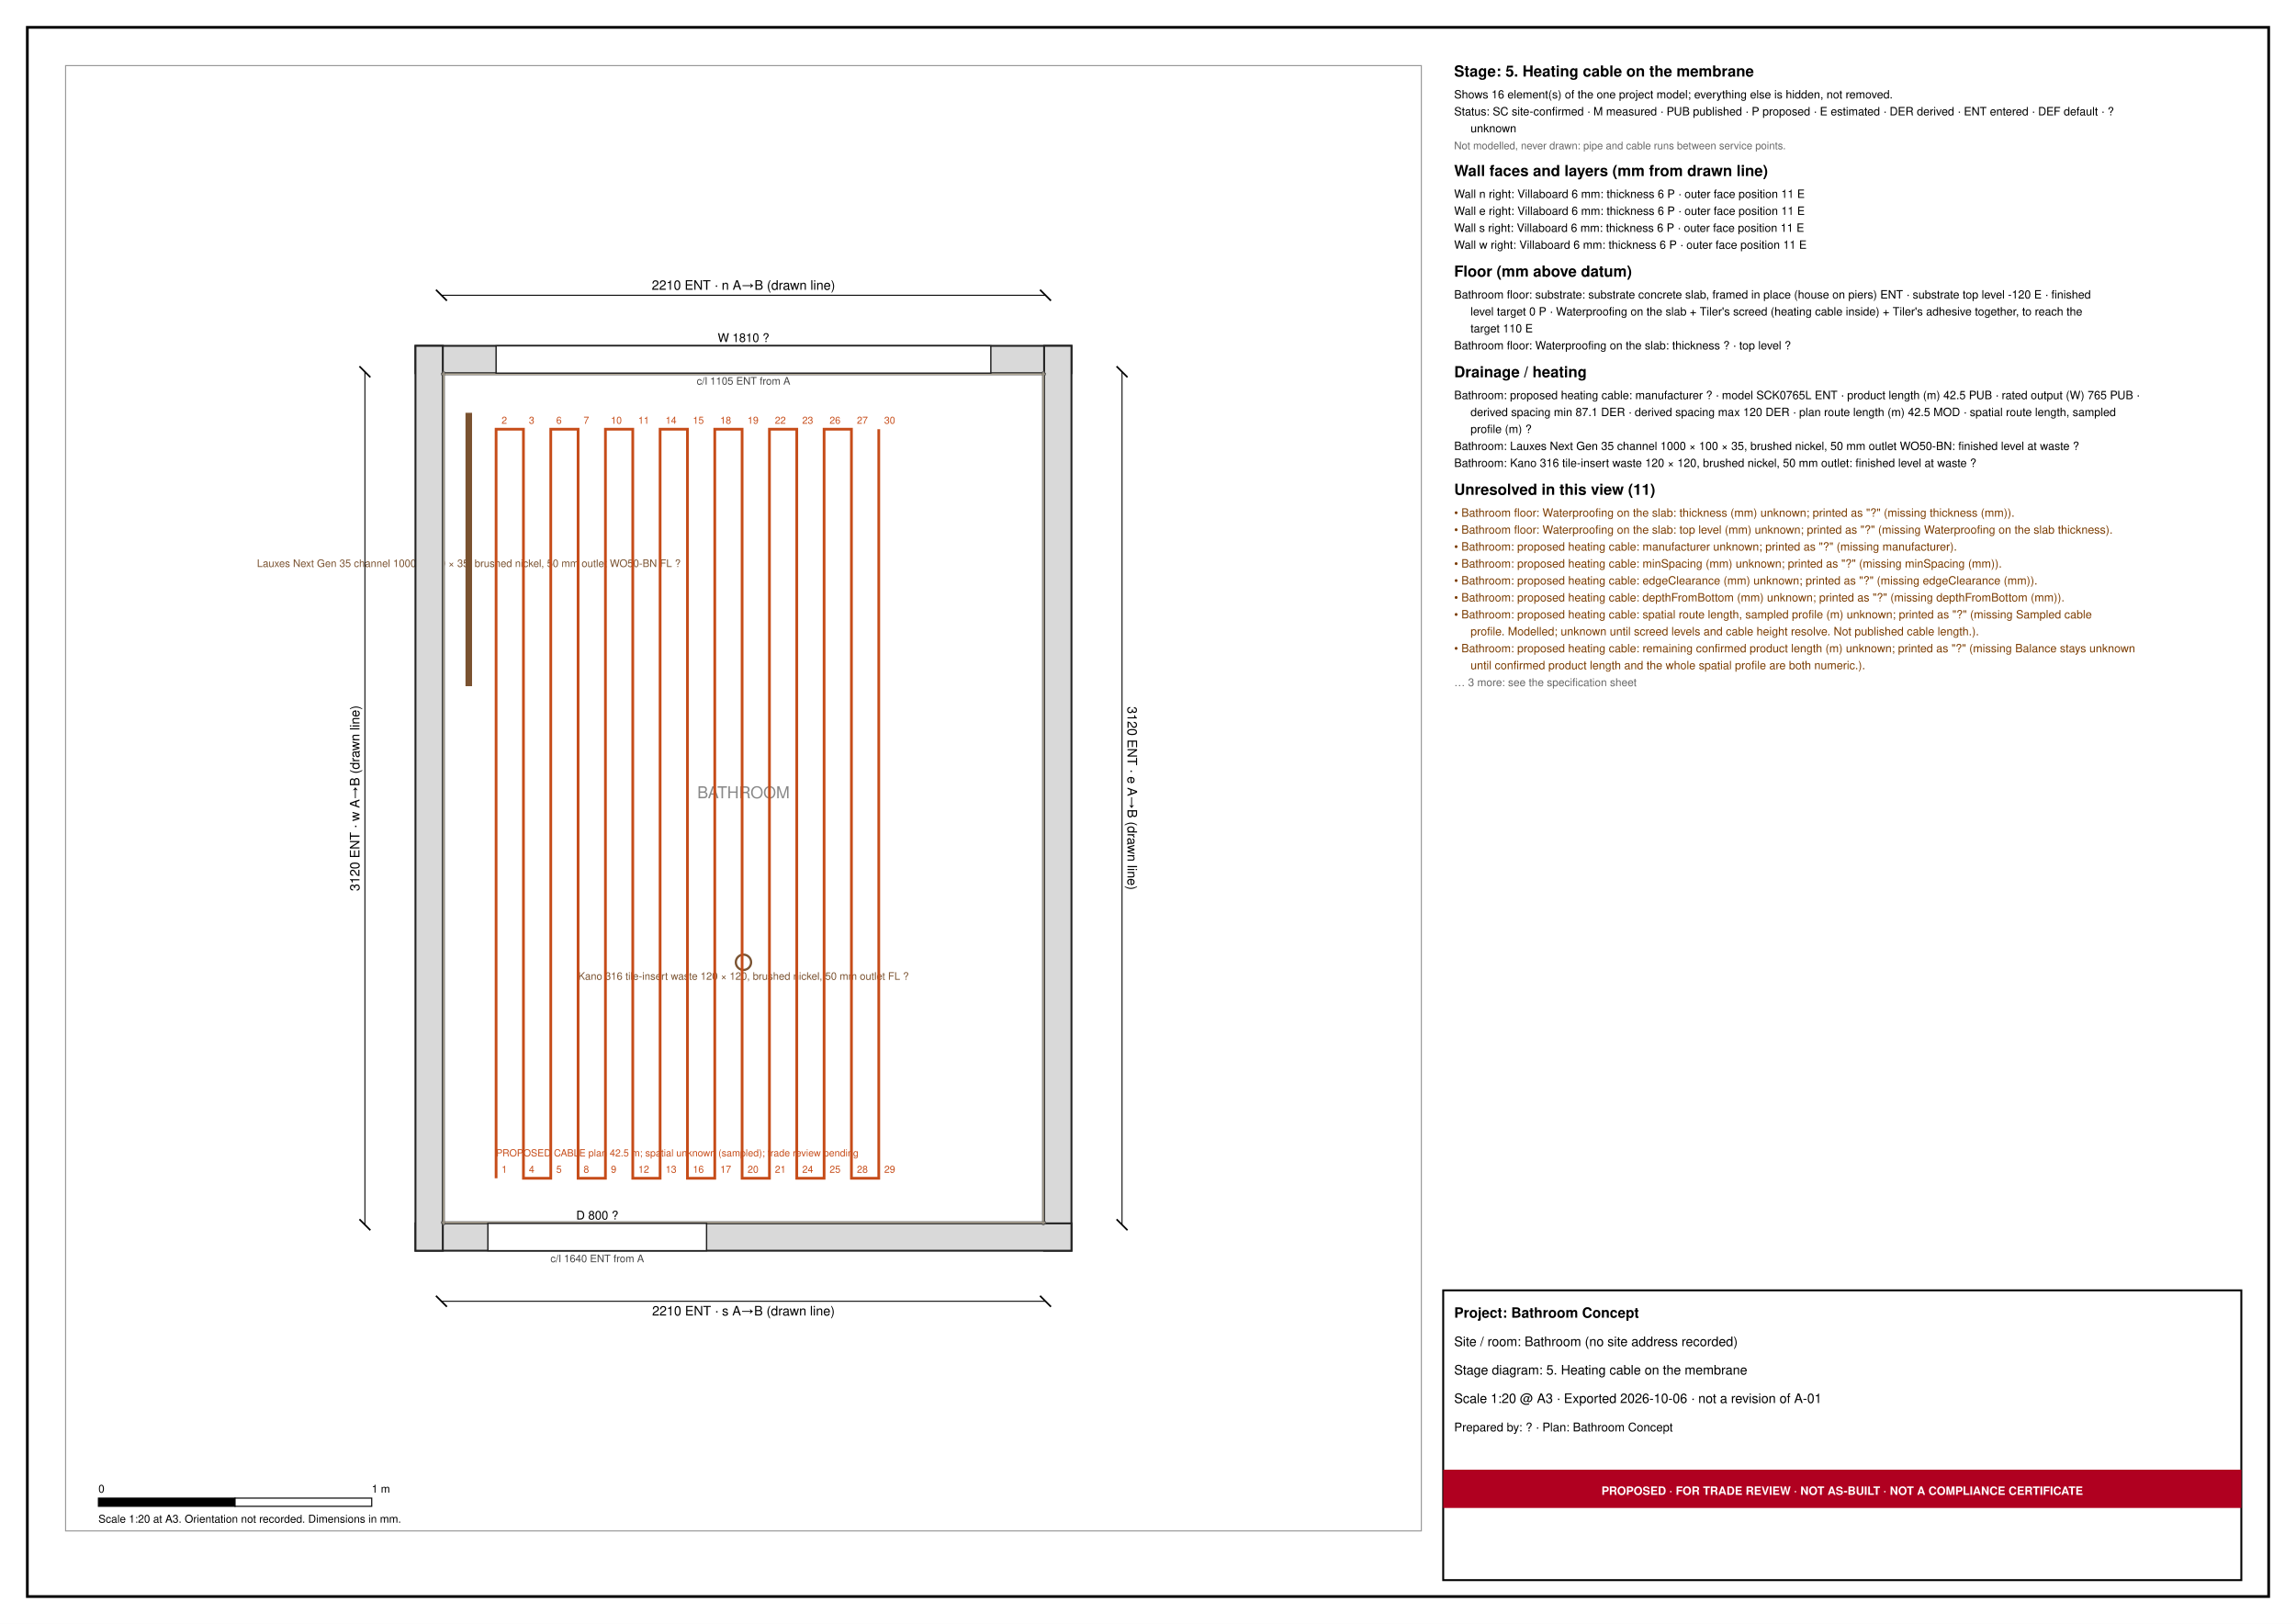
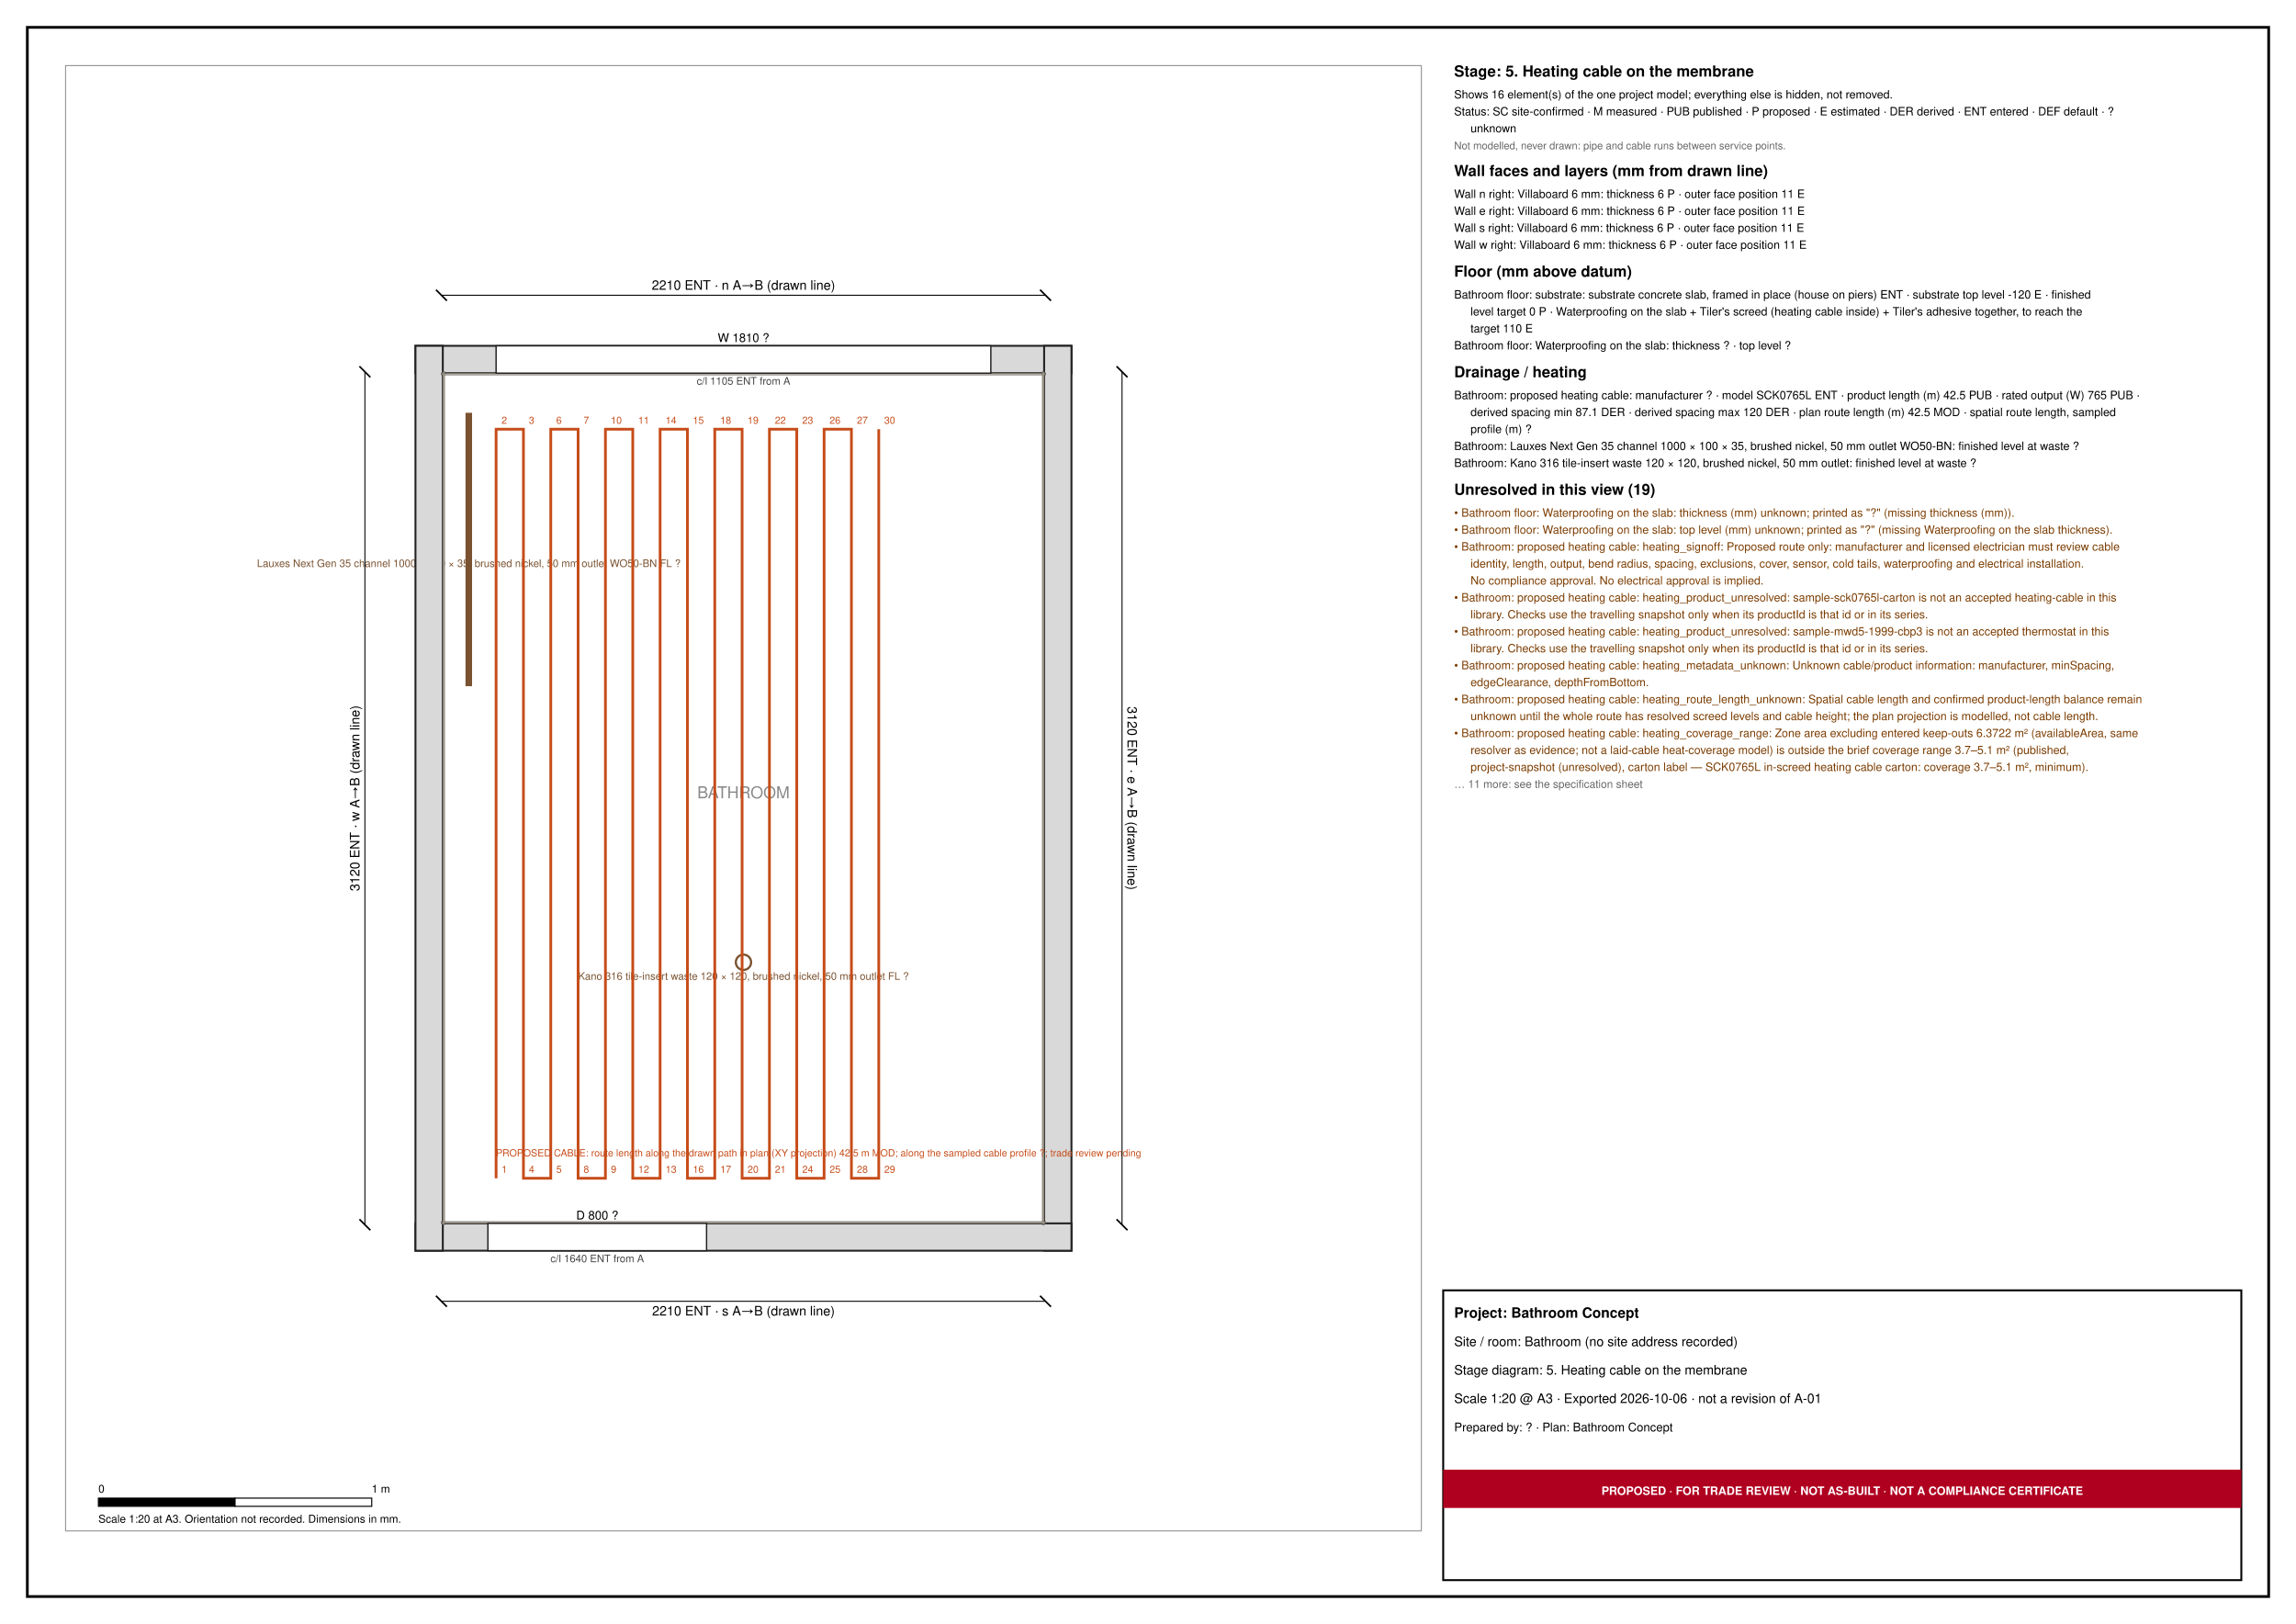
<svg xmlns="http://www.w3.org/2000/svg" width="420mm" height="297mm" viewBox="0 0 420 297" font-family="Helvetica, Arial, sans-serif" data-sheet="stage-view" data-scale="20">
  <rect width="420" height="297" fill="#fff" />
  <rect x="5" y="5" width="410" height="287" fill="none" stroke="#000" stroke-width="0.5" />
  <rect x="12" y="12" width="248" height="268" fill="none" stroke="#999" stroke-width="0.2" />
  <text x="136" y="146" font-size="3" text-anchor="middle" fill="#888" data-element="room:bathroom">BATHROOM</text>
  <line x1="85.75" y1="75.5" x2="85.75" y2="125.5" stroke="#7a5230" stroke-width="1.2" data-element="room:bathroom:waste:linear_drain" />
  <text x="85.75" y="103.7" font-size="1.9" text-anchor="middle" fill="#7a5230">Lauxes Next Gen 35 channel 1000 × 100 × 35, brushed nickel, 50 mm outlet WO50-BN FL ?</text>
  <circle cx="136" cy="176" r="1.4" fill="none" stroke="#7a5230" stroke-width="0.4" data-element="room:bathroom:waste:square_waste" />
  <text x="136" y="179.2" font-size="1.9" text-anchor="middle" fill="#7a5230">Kano 316 tile-insert waste 120 × 120, brushed nickel, 50 mm outlet FL ?</text>
  <polygon points="196,68.25 76,68.25 76,63.25 196,63.25" fill="#d9d9d9" stroke="#222" stroke-width="0.35" data-element="wall:wall_n" />
  <polygon points="191,228.75 191,63.25 196,63.25 196,228.75" fill="#d9d9d9" stroke="#222" stroke-width="0.35" data-element="wall:wall_e" />
  <polygon points="76,223.75 196,223.75 196,228.75 76,228.75" fill="#d9d9d9" stroke="#222" stroke-width="0.35" data-element="wall:wall_s" />
  <polygon points="81,63.25 81,228.75 76,228.75 76,63.25" fill="#d9d9d9" stroke="#222" stroke-width="0.35" data-element="wall:wall_w" />
  <polygon points="80.75,68.25 191.25,68.25 191.25,68.55 80.75,68.55" fill="#f3e3c3" stroke="#555" stroke-width="0.15" data-element="wall:wall_n:right:wall_n_board" />
  <polygon points="191,68 191,224 190.7,224 190.7,68" fill="#f3e3c3" stroke="#555" stroke-width="0.15" data-element="wall:wall_e:right:wall_e_board" />
  <polygon points="191.25,223.75 80.75,223.75 80.75,223.45 191.25,223.45" fill="#f3e3c3" stroke="#555" stroke-width="0.15" data-element="wall:wall_s:right:wall_s_board" />
  <polygon points="81,224 81,68 81.3,68 81.3,224" fill="#f3e3c3" stroke="#555" stroke-width="0.15" data-element="wall:wall_w:right:wall_w_board" />
  <polyline points="90.75,215.5 90.75,78.5 95.75,78.5 95.75,215.5 100.75,215.5 100.75,78.5 105.75,78.5 105.75,215.5 110.75,215.5 110.75,78.5 115.75,78.5 115.75,215.5 120.75,215.5 120.75,78.5 125.75,78.5 125.75,215.5 130.75,215.5 130.75,78.5 135.75,78.5 135.75,215.5 140.75,215.5 140.75,78.5 145.75,78.5 145.75,215.5 150.75,215.5 150.75,78.5 155.75,78.5 155.75,215.5 160.75,215.5 160.75,78.5" fill="none" stroke="#c64c19" stroke-width="0.5" data-element="room:bathroom:heating" />
  <text x="91.75" y="214.5" font-size="1.8" fill="#c64c19">1</text>
  <text x="91.75" y="77.5" font-size="1.8" fill="#c64c19">2</text>
  <text x="96.75" y="77.5" font-size="1.8" fill="#c64c19">3</text>
  <text x="96.75" y="214.5" font-size="1.8" fill="#c64c19">4</text>
  <text x="101.75" y="214.5" font-size="1.8" fill="#c64c19">5</text>
  <text x="101.75" y="77.5" font-size="1.8" fill="#c64c19">6</text>
  <text x="106.75" y="77.5" font-size="1.8" fill="#c64c19">7</text>
  <text x="106.75" y="214.5" font-size="1.8" fill="#c64c19">8</text>
  <text x="111.75" y="214.5" font-size="1.8" fill="#c64c19">9</text>
  <text x="111.75" y="77.5" font-size="1.8" fill="#c64c19">10</text>
  <text x="116.75" y="77.5" font-size="1.8" fill="#c64c19">11</text>
  <text x="116.75" y="214.5" font-size="1.8" fill="#c64c19">12</text>
  <text x="121.75" y="214.5" font-size="1.8" fill="#c64c19">13</text>
  <text x="121.75" y="77.5" font-size="1.8" fill="#c64c19">14</text>
  <text x="126.75" y="77.5" font-size="1.8" fill="#c64c19">15</text>
  <text x="126.75" y="214.5" font-size="1.8" fill="#c64c19">16</text>
  <text x="131.75" y="214.5" font-size="1.8" fill="#c64c19">17</text>
  <text x="131.75" y="77.5" font-size="1.8" fill="#c64c19">18</text>
  <text x="136.75" y="77.5" font-size="1.8" fill="#c64c19">19</text>
  <text x="136.75" y="214.5" font-size="1.8" fill="#c64c19">20</text>
  <text x="141.75" y="214.5" font-size="1.8" fill="#c64c19">21</text>
  <text x="141.75" y="77.5" font-size="1.8" fill="#c64c19">22</text>
  <text x="146.75" y="77.5" font-size="1.8" fill="#c64c19">23</text>
  <text x="146.75" y="214.5" font-size="1.8" fill="#c64c19">24</text>
  <text x="151.75" y="214.5" font-size="1.8" fill="#c64c19">25</text>
  <text x="151.75" y="77.5" font-size="1.8" fill="#c64c19">26</text>
  <text x="156.75" y="77.5" font-size="1.8" fill="#c64c19">27</text>
  <text x="156.75" y="214.5" font-size="1.8" fill="#c64c19">28</text>
  <text x="161.75" y="214.5" font-size="1.8" fill="#c64c19">29</text>
  <text x="161.75" y="77.5" font-size="1.8" fill="#c64c19">30</text>
-   <text x="90.75" y="211.5" font-size="1.8" fill="#c64c19">PROPOSED CABLE plan 42.5 m; spatial unknown (sampled); trade review pending</text>
+   <text x="90.75" y="211.5" font-size="1.8" fill="#c64c19">PROPOSED CABLE: route length along the drawn path in plan (XY projection) 42.5 m MOD; along the sampled cable profile ?; trade review pending</text>
  <polygon points="90.75,63.25 181.25,63.25 181.25,68.25 90.75,68.25" fill="#fff" stroke="#222" stroke-width="0.25" data-element="opening:window_n" />
  <text x="136" y="62.55" font-size="2.2" text-anchor="middle">W 1810 ?</text>
  <text x="136" y="70.35" font-size="1.9" text-anchor="middle" fill="#444">c/l 1105 ENT from A</text>
  <polygon points="129.25,228.75 89.25,228.75 89.25,223.75 129.25,223.75" fill="#fff" stroke="#222" stroke-width="0.25" data-element="opening:door_s" />
  <text x="109.25" y="223.05" font-size="2.2" text-anchor="middle">D 800 ?</text>
  <text x="109.25" y="230.85" font-size="1.9" text-anchor="middle" fill="#444">c/l 1640 ENT from A</text>
  <line x1="80.75" y1="54" x2="191.25" y2="54" stroke="#000" stroke-width="0.18" />
  <line x1="79.75" y1="53" x2="81.75" y2="55" stroke="#000" stroke-width="0.3" />
  <line x1="190.25" y1="53" x2="192.25" y2="55" stroke="#000" stroke-width="0.3" />
  <text x="136" y="52.2" font-size="2.4" text-anchor="middle" dominant-baseline="middle" transform="rotate(0 136 52.2)" data-dim="wall_n">2210 ENT · n A→B (drawn line)</text>
  <line x1="205.25" y1="68" x2="205.25" y2="224" stroke="#000" stroke-width="0.18" />
  <line x1="204.25" y1="67" x2="206.25" y2="69" stroke="#000" stroke-width="0.3" />
  <line x1="204.25" y1="223" x2="206.25" y2="225" stroke="#000" stroke-width="0.3" />
  <text x="207.05" y="146" font-size="2.4" text-anchor="middle" dominant-baseline="middle" transform="rotate(90 207.05 146)" data-dim="wall_e">3120 ENT · e A→B (drawn line)</text>
  <line x1="191.25" y1="238" x2="80.75" y2="238" stroke="#000" stroke-width="0.18" />
  <line x1="190.25" y1="237" x2="192.25" y2="239" stroke="#000" stroke-width="0.3" />
  <line x1="79.75" y1="237" x2="81.75" y2="239" stroke="#000" stroke-width="0.3" />
  <text x="136" y="239.8" font-size="2.4" text-anchor="middle" dominant-baseline="middle" transform="rotate(360 136 239.8)" data-dim="wall_s">2210 ENT · s A→B (drawn line)</text>
  <line x1="66.75" y1="224" x2="66.75" y2="68" stroke="#000" stroke-width="0.18" />
  <line x1="65.75" y1="223" x2="67.75" y2="225" stroke="#000" stroke-width="0.3" />
  <line x1="65.75" y1="67" x2="67.75" y2="69" stroke="#000" stroke-width="0.3" />
  <text x="64.95" y="146" font-size="2.4" text-anchor="middle" dominant-baseline="middle" transform="rotate(-90 64.95 146)" data-dim="wall_w">3120 ENT · w A→B (drawn line)</text>
  <rect x="18" y="274" width="25" height="1.5" fill="#000" stroke="#000" stroke-width="0.2" />
  <rect x="43" y="274" width="25" height="1.5" fill="#fff" stroke="#000" stroke-width="0.2" />
  <text x="18" y="273" font-size="2">0</text>
  <text x="68" y="273" font-size="2">1 m</text>
  <text x="18" y="278.5" font-size="2">Scale 1:20 at A3. Orientation not recorded. Dimensions in mm.</text>
  <text x="266" y="14" font-size="2.8" font-weight="bold">Stage: 5. Heating cable on the membrane</text>
  <text x="266" y="18" font-size="2.1">Shows 16 element(s) of the one project model; everything else is hidden, not removed.</text>
  <text x="266" y="21.1" font-size="2.1">Status: SC site-confirmed · M measured · PUB published · P proposed · E estimated · DER derived · ENT entered · DEF default · ?</text>
  <text x="269" y="24.2" font-size="2.1">unknown</text>
  <text x="266" y="27.3" font-size="1.9" fill="#666">Not modelled, never drawn: pipe and cable runs between service points.</text>
  <text x="266" y="32.2" font-size="2.8" font-weight="bold">Wall faces and layers (mm from drawn line)</text>
  <text x="266" y="36.2" font-size="2.1" data-element="wall:wall_n:right:wall_n_board">Wall n right: Villaboard 6 mm: thickness 6 P · outer face position 11 E</text>
  <text x="266" y="39.3" font-size="2.1" data-element="wall:wall_e:right:wall_e_board">Wall e right: Villaboard 6 mm: thickness 6 P · outer face position 11 E</text>
  <text x="266" y="42.4" font-size="2.1" data-element="wall:wall_s:right:wall_s_board">Wall s right: Villaboard 6 mm: thickness 6 P · outer face position 11 E</text>
  <text x="266" y="45.5" font-size="2.1" data-element="wall:wall_w:right:wall_w_board">Wall w right: Villaboard 6 mm: thickness 6 P · outer face position 11 E</text>
  <text x="266" y="50.6" font-size="2.8" font-weight="bold">Floor (mm above datum)</text>
  <text x="266" y="54.6" font-size="2.1" data-element="room:bathroom:substrate">Bathroom floor: substrate: substrate concrete slab, framed in place (house on piers) ENT · substrate top level -120 E · finished</text>
  <text x="269" y="57.7" font-size="2.1" data-element="room:bathroom:substrate">level target 0 P · Waterproofing on the slab + Tiler's screed (heating cable inside) + Tiler's adhesive together, to reach the</text>
  <text x="269" y="60.8" font-size="2.1" data-element="room:bathroom:substrate">target 110 E</text>
  <text x="266" y="63.9" font-size="2.1" data-element="room:bathroom:floor:floor_membrane">Bathroom floor: Waterproofing on the slab: thickness ? · top level ?</text>
  <text x="266" y="69" font-size="2.8" font-weight="bold">Drainage / heating</text>
  <text x="266" y="73" font-size="2.1" data-element="room:bathroom:heating">Bathroom: proposed heating cable: manufacturer ? · model SCK0765L ENT · product length (m) 42.5 PUB · rated output (W) 765 PUB ·</text>
  <text x="269" y="76.1" font-size="2.1" data-element="room:bathroom:heating">derived spacing min 87.1 DER · derived spacing max 120 DER · plan route length (m) 42.5 MOD · spatial route length, sampled</text>
  <text x="269" y="79.2" font-size="2.1" data-element="room:bathroom:heating">profile (m) ?</text>
  <text x="266" y="82.3" font-size="2.1" data-element="room:bathroom:waste:linear_drain">Bathroom: Lauxes Next Gen 35 channel 1000 × 100 × 35, brushed nickel, 50 mm outlet WO50-BN: finished level at waste ?</text>
  <text x="266" y="85.4" font-size="2.1" data-element="room:bathroom:waste:square_waste">Bathroom: Kano 316 tile-insert waste 120 × 120, brushed nickel, 50 mm outlet: finished level at waste ?</text>
-   <text x="266" y="90.5" font-size="2.8" font-weight="bold">Unresolved in this view (11)</text>
+   <text x="266" y="90.5" font-size="2.8" font-weight="bold">Unresolved in this view (19)</text>
  <text x="266" y="94.5" font-size="2.1" fill="#7a3b00">• Bathroom floor: Waterproofing on the slab: thickness (mm) unknown; printed as "?" (missing thickness (mm)).</text>
  <text x="266" y="97.6" font-size="2.1" fill="#7a3b00">• Bathroom floor: Waterproofing on the slab: top level (mm) unknown; printed as "?" (missing Waterproofing on the slab thickness).</text>
-   <text x="266" y="100.7" font-size="2.1" fill="#7a3b00">• Bathroom: proposed heating cable: manufacturer unknown; printed as "?" (missing manufacturer).</text>
-   <text x="266" y="103.8" font-size="2.1" fill="#7a3b00">• Bathroom: proposed heating cable: minSpacing (mm) unknown; printed as "?" (missing minSpacing (mm)).</text>
-   <text x="266" y="106.9" font-size="2.1" fill="#7a3b00">• Bathroom: proposed heating cable: edgeClearance (mm) unknown; printed as "?" (missing edgeClearance (mm)).</text>
-   <text x="266" y="110" font-size="2.1" fill="#7a3b00">• Bathroom: proposed heating cable: depthFromBottom (mm) unknown; printed as "?" (missing depthFromBottom (mm)).</text>
-   <text x="266" y="113.1" font-size="2.1" fill="#7a3b00">• Bathroom: proposed heating cable: spatial route length, sampled profile (m) unknown; printed as "?" (missing Sampled cable</text>
-   <text x="269" y="116.2" font-size="2.1" fill="#7a3b00">profile. Modelled; unknown until screed levels and cable height resolve. Not published cable length.).</text>
-   <text x="266" y="119.3" font-size="2.1" fill="#7a3b00">• Bathroom: proposed heating cable: remaining confirmed product length (m) unknown; printed as "?" (missing Balance stays unknown</text>
-   <text x="269" y="122.4" font-size="2.1" fill="#7a3b00">until confirmed product length and the whole spatial profile are both numeric.).</text>
-   <text x="266" y="125.5" font-size="2" fill="#666">… 3 more: see the specification sheet</text>
+   <text x="266" y="100.7" font-size="2.1" fill="#7a3b00">• Bathroom: proposed heating cable: heating_signoff: Proposed route only: manufacturer and licensed electrician must review cable</text>
+   <text x="269" y="103.8" font-size="2.1" fill="#7a3b00">identity, length, output, bend radius, spacing, exclusions, cover, sensor, cold tails, waterproofing and electrical installation.</text>
+   <text x="269" y="106.9" font-size="2.1" fill="#7a3b00">No compliance approval. No electrical approval is implied.</text>
+   <text x="266" y="110" font-size="2.1" fill="#7a3b00">• Bathroom: proposed heating cable: heating_product_unresolved: sample-sck0765l-carton is not an accepted heating-cable in this</text>
+   <text x="269" y="113.1" font-size="2.1" fill="#7a3b00">library. Checks use the travelling snapshot only when its productId is that id or in its series.</text>
+   <text x="266" y="116.2" font-size="2.1" fill="#7a3b00">• Bathroom: proposed heating cable: heating_product_unresolved: sample-mwd5-1999-cbp3 is not an accepted thermostat in this</text>
+   <text x="269" y="119.3" font-size="2.1" fill="#7a3b00">library. Checks use the travelling snapshot only when its productId is that id or in its series.</text>
+   <text x="266" y="122.4" font-size="2.1" fill="#7a3b00">• Bathroom: proposed heating cable: heating_metadata_unknown: Unknown cable/product information: manufacturer, minSpacing,</text>
+   <text x="269" y="125.5" font-size="2.1" fill="#7a3b00">edgeClearance, depthFromBottom.</text>
+   <text x="266" y="128.6" font-size="2.1" fill="#7a3b00">• Bathroom: proposed heating cable: heating_route_length_unknown: Spatial cable length and confirmed product-length balance remain</text>
+   <text x="269" y="131.7" font-size="2.1" fill="#7a3b00">unknown until the whole route has resolved screed levels and cable height; the plan projection is modelled, not cable length.</text>
+   <text x="266" y="134.8" font-size="2.1" fill="#7a3b00">• Bathroom: proposed heating cable: heating_coverage_range: Zone area excluding entered keep-outs 6.3722 m² (availableArea, same</text>
+   <text x="269" y="137.9" font-size="2.1" fill="#7a3b00">resolver as evidence; not a laid-cable heat-coverage model) is outside the brief coverage range 3.7–5.1 m² (published,</text>
+   <text x="269" y="141" font-size="2.1" fill="#7a3b00">project-snapshot (unresolved), carton label — SCK0765L in-screed heating cable carton: coverage 3.7–5.1 m², minimum).</text>
+   <text x="266" y="144.1" font-size="2" fill="#666">… 11 more: see the specification sheet</text>
  <rect x="264" y="236" width="146" height="53" fill="none" stroke="#000" stroke-width="0.35" />
  <text x="266" y="241" font-size="2.6" font-weight="bold">Project: Bathroom Concept</text>
  <text x="266" y="246.2" font-size="2.4">Site / room: Bathroom (no site address recorded)</text>
  <text x="266" y="251.4" font-size="2.4">Stage diagram: 5. Heating cable on the membrane</text>
  <text x="266" y="256.6" font-size="2.4">Scale 1:20 @ A3 · Exported 2026-10-06 · not a revision of A-01</text>
  <text x="266" y="261.8" font-size="2.2">Prepared by: ? · Plan: Bathroom Concept</text>
  <text x="266" y="267" font-size="2.1" />
  <rect x="264" y="268.8" width="146" height="7" fill="#b00020" />
  <text x="337" y="273.4" font-size="2.1" text-anchor="middle" fill="#fff" font-weight="bold">PROPOSED · FOR TRADE REVIEW · NOT AS-BUILT · NOT A COMPLIANCE CERTIFICATE</text>
</svg>
